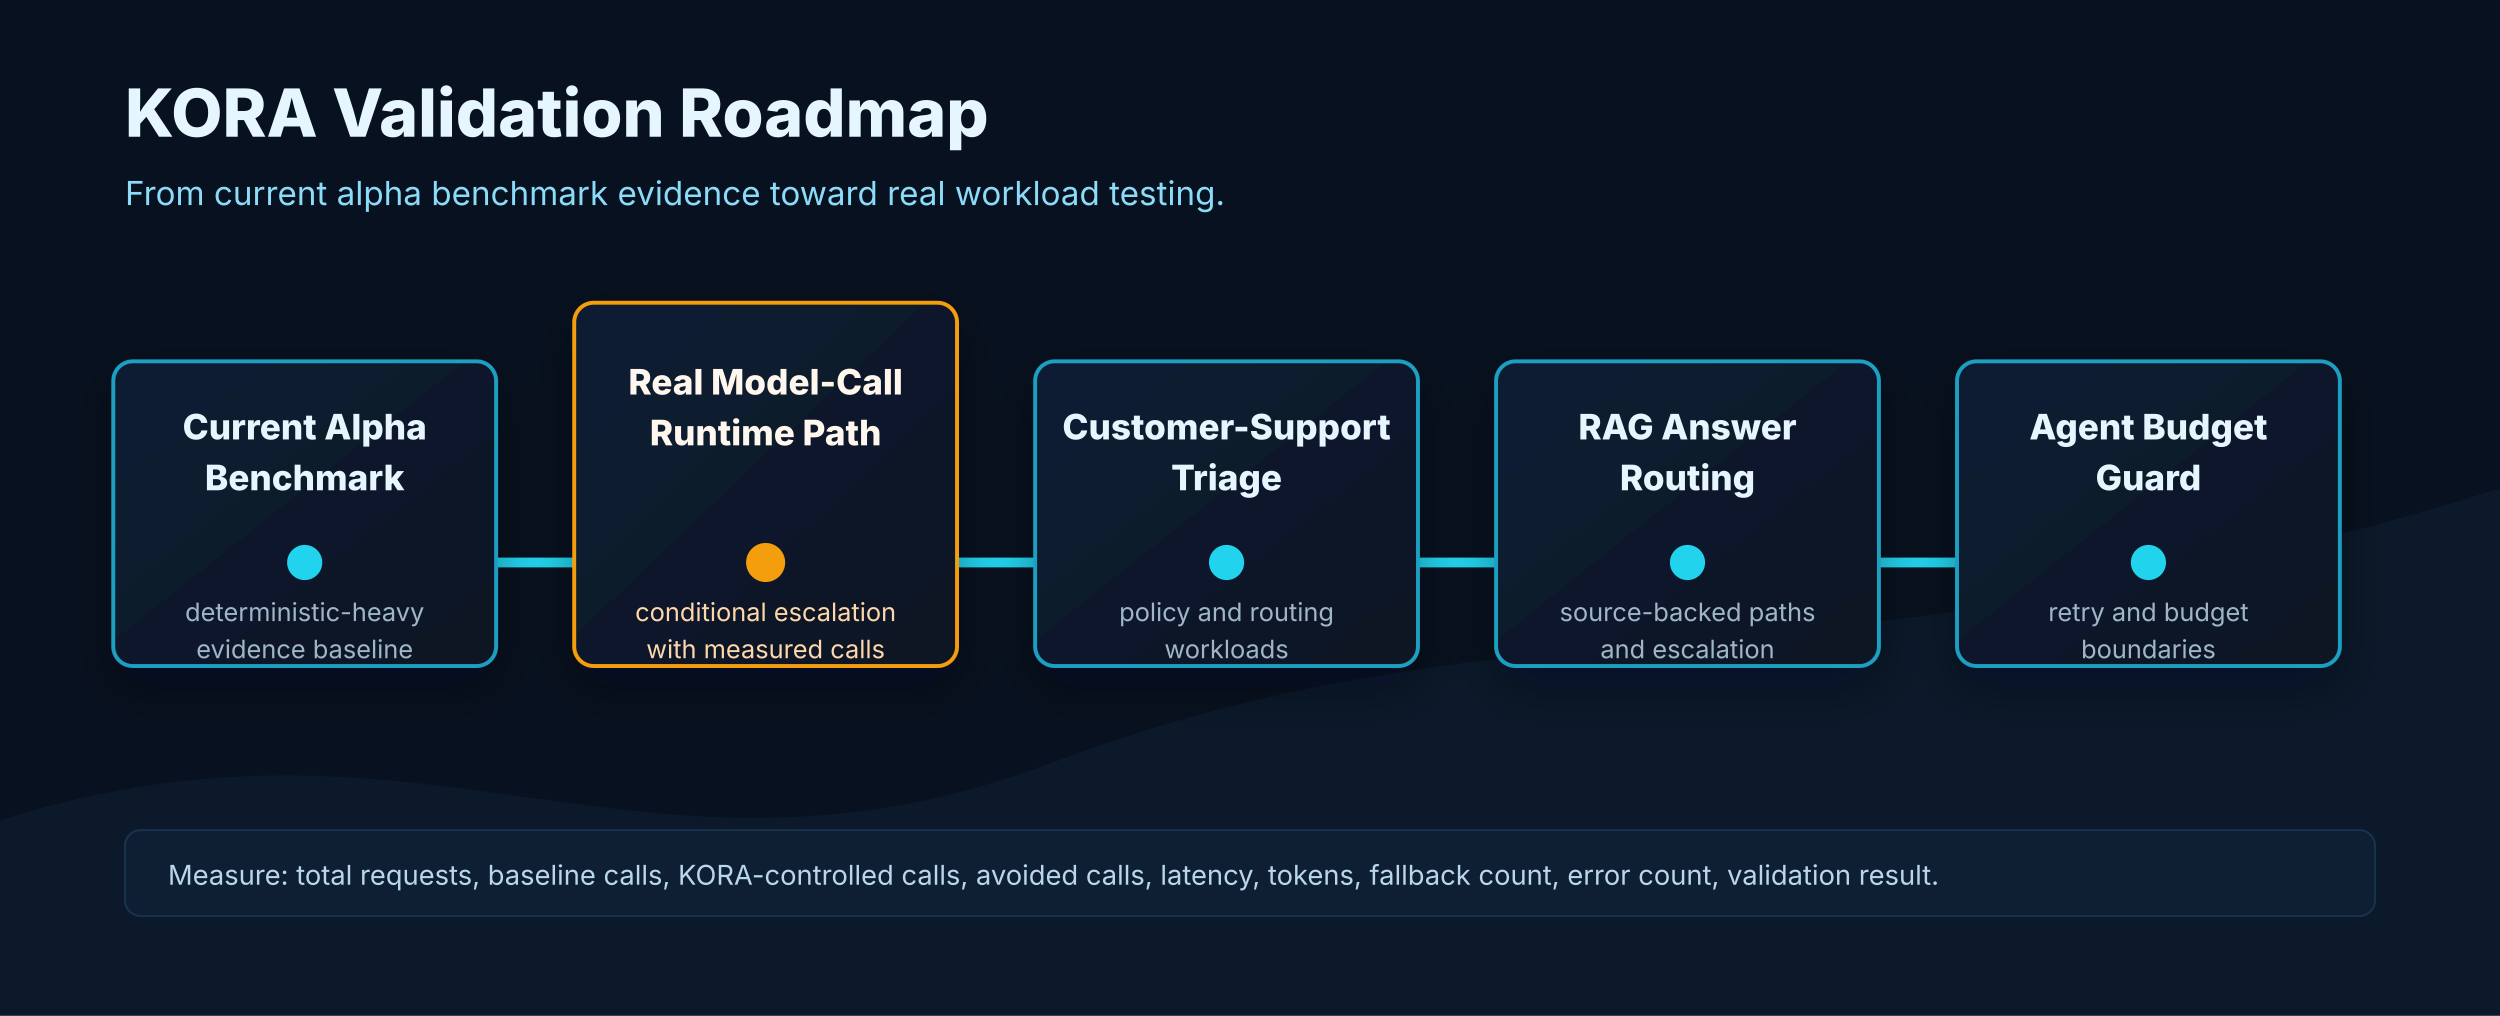
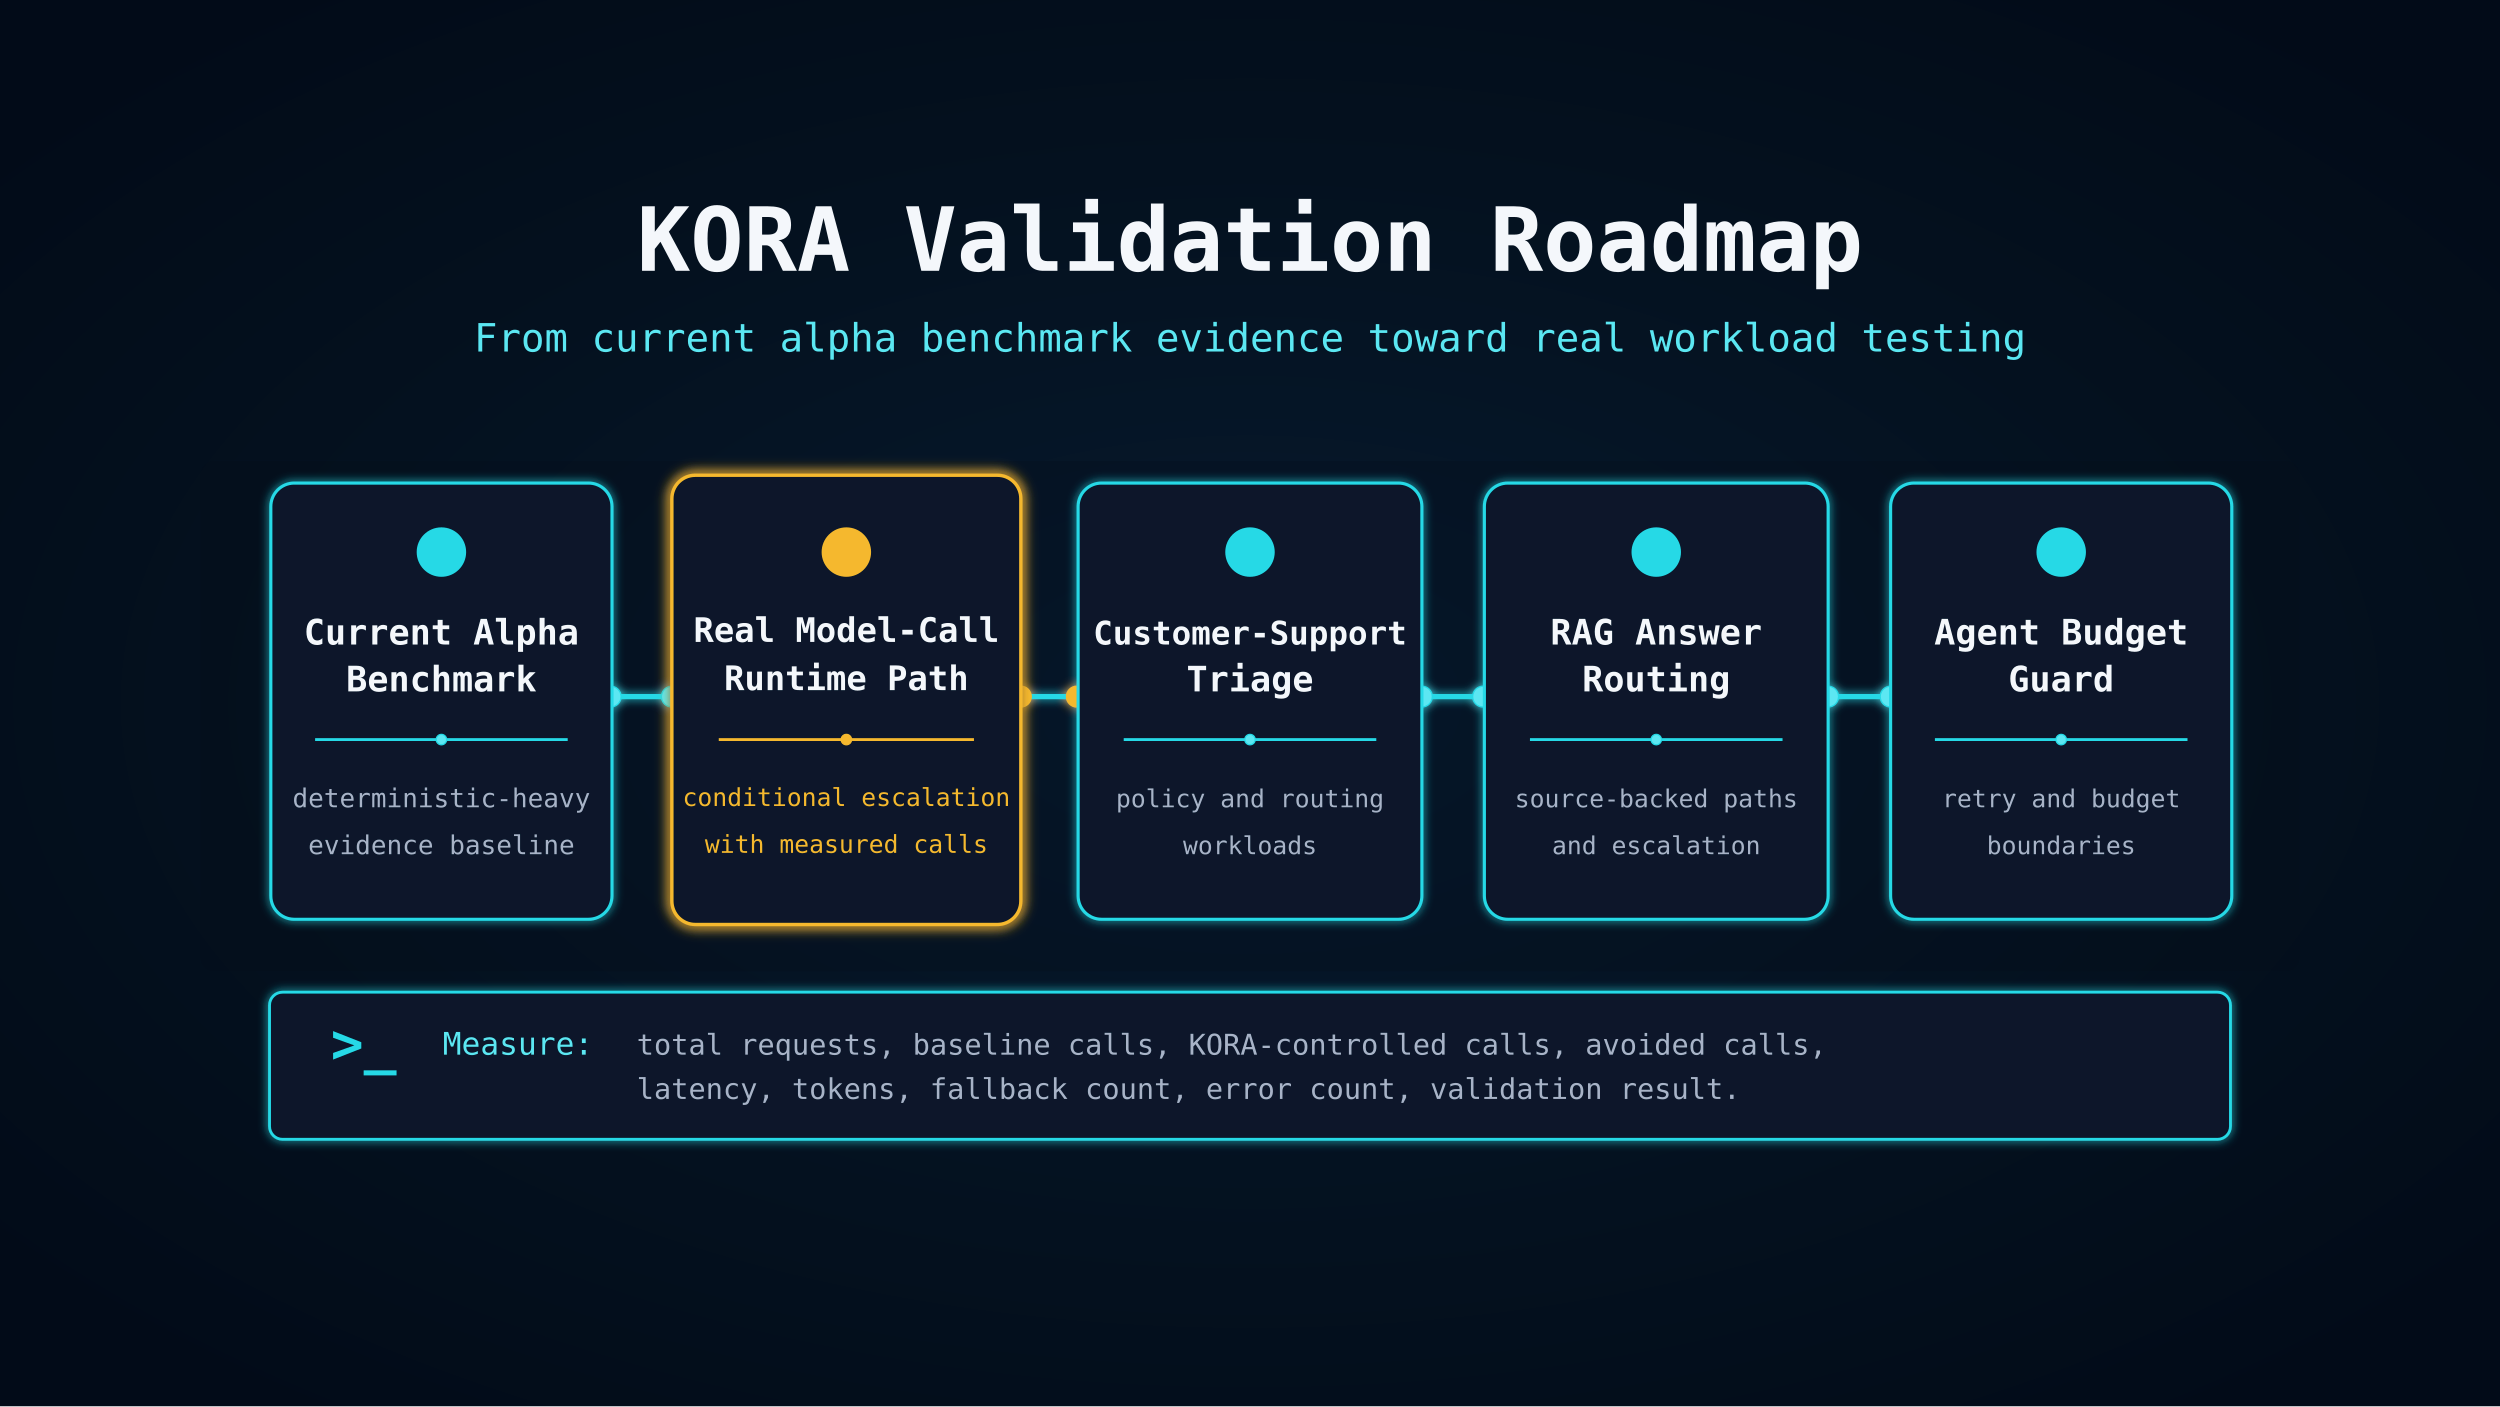
- <svg xmlns="http://www.w3.org/2000/svg" width="1280" height="520" viewBox="0 0 1280 520" role="img" aria-labelledby="title desc">
+ <svg xmlns="http://www.w3.org/2000/svg" width="1920" height="1080" viewBox="0 0 1920 1080" role="img" aria-labelledby="title desc">
  <defs>
-     <filter id="shadow" x="-10%" y="-20%" width="120%" height="140%">
-       <feDropShadow dx="0" dy="10" stdDeviation="12" flood-color="#020617" flood-opacity="0.35" />
+     <radialGradient id="bg" cx="50%" cy="50%" r="64%">
+       <stop offset="0" stop-color="#071A2F" />
+       <stop offset="0.6" stop-color="#04111F" />
+       <stop offset="1" stop-color="#020B18" />
+     </radialGradient>
+     <filter id="cyanGlow" x="-40%" y="-40%" width="180%" height="180%">
+       <feGaussianBlur stdDeviation="3.5" result="b" />
+       <feMerge>
+         <feMergeNode in="b" />
+         <feMergeNode in="SourceGraphic" />
+       </feMerge>
    </filter>
-     <linearGradient id="panel" x1="0" y1="0" x2="1" y2="1">
-       <stop offset="0" stop-color="#0f1f33" />
-       <stop offset="1" stop-color="#0a1322" />
-     </linearGradient>
+     <filter id="amberGlow" x="-40%" y="-40%" width="180%" height="180%">
+       <feGaussianBlur stdDeviation="4.5" result="b" />
+       <feMerge>
+         <feMergeNode in="b" />
+         <feMergeNode in="SourceGraphic" />
+       </feMerge>
+     </filter>
+     <style>
+       .font { font-family: "IBM Plex Mono", "JetBrains Mono", "Roboto Mono", Menlo, Consolas, monospace; }
+       .title { fill: #F4F7FB; font-size: 68px; font-weight: 800; }
+       .subtitle { fill: #5BE7F2; font-size: 30px; }
+       .card { fill: #071629; stroke: #25D9E6; stroke-width: 2.4; }
+       .amberCard { fill: #071629; stroke: #F5B82E; stroke-width: 2.6; }
+       .cyan { fill: #5BE7F2; stroke: #25D9E6; }
+       .amber { fill: #F5B82E; stroke: #F5B82E; }
+       .white { fill: #F4F7FB; }
+       .muted { fill: #A8B3C7; }
+       .line { stroke: #25D9E6; stroke-width: 4; fill: none; }
+       .thin { stroke-width: 2.2; fill: none; }
+     </style>
  </defs>
-   <rect width="1280" height="520" fill="#08111f" />
-   <path d="M0 420 C220 350 330 470 540 390 C780 300 930 360 1280 250 L1280 520 L0 520 Z" fill="#0b1b2d" opacity="0.8" />
-   <text x="64" y="70" fill="#e6f6ff" font-family="Inter, Arial, sans-serif" font-size="34" font-weight="800">KORA Validation Roadmap</text>
-   <text x="64" y="105" fill="#8bdcf8" font-family="Inter, Arial, sans-serif" font-size="17">From current alpha benchmark evidence toward real workload testing.</text>
-   <g fill="none" stroke="#22d3ee" stroke-width="5" stroke-linecap="round" stroke-linejoin="round">
-     <path d="M170 288 H1078" />
-     <path d="M1052 272 L1078 288 L1052 304" />
+   <rect width="1920" height="1080" fill="url(#bg)" />
+   <rect x="154" y="354" width="1612" height="392" rx="10" fill="#020B18" opacity="0.25" />
+   <text x="960" y="208" class="font title" text-anchor="middle">KORA Validation Roadmap</text>
+   <text x="960" y="270" class="font subtitle" text-anchor="middle">From current alpha benchmark evidence toward real workload testing</text>
+   <g class="font" filter="url(#cyanGlow)">
+     <path class="line" d="M469 535 H516 M784 535 H827 M1092 535 H1139 M1404 535 H1452" />
+     <circle cx="469" cy="535" r="8" class="cyan" />
+     <circle cx="516" cy="535" r="8" class="cyan" />
+     <circle cx="784" cy="535" r="8" fill="#F5B82E" stroke="#F5B82E" />
+     <circle cx="827" cy="535" r="8" fill="#F5B82E" stroke="#F5B82E" />
+     <circle cx="1092" cy="535" r="8" class="cyan" />
+     <circle cx="1139" cy="535" r="8" class="cyan" />
+     <circle cx="1404" cy="535" r="8" class="cyan" />
+     <circle cx="1452" cy="535" r="8" class="cyan" />
+     <g transform="translate(208 371)">
+       <rect width="262" height="335" rx="18" class="card" />
+       <circle cx="131" cy="53" r="19" fill="#25D9E6" />
+       <text x="131" y="124" class="white" font-size="27" font-weight="700" text-anchor="middle">Current Alpha</text>
+       <text x="131" y="160" class="white" font-size="27" font-weight="700" text-anchor="middle">Benchmark</text>
+       <path d="M34 197 h194" class="cyan thin" />
+       <circle cx="131" cy="197" r="4" class="cyan" />
+       <text x="131" y="249" class="muted" font-size="20" text-anchor="middle">deterministic-heavy</text>
+       <text x="131" y="285" class="muted" font-size="20" text-anchor="middle">evidence baseline</text>
+     </g>
+     <g transform="translate(516 365)" filter="url(#amberGlow)">
+       <rect width="268" height="345" rx="18" class="amberCard" />
+       <circle cx="134" cy="59" r="19" fill="#F5B82E" />
+       <text x="134" y="128" class="white" font-size="26" font-weight="700" text-anchor="middle">Real Model-Call</text>
+       <text x="134" y="165" class="white" font-size="26" font-weight="700" text-anchor="middle">Runtime Path</text>
+       <path d="M36 203 h196" class="amber thin" />
+       <circle cx="134" cy="203" r="4" class="amber" />
+       <text x="134" y="254" fill="#F5B82E" font-size="19" text-anchor="middle">conditional escalation</text>
+       <text x="134" y="290" fill="#F5B82E" font-size="19" text-anchor="middle">with measured calls</text>
+     </g>
+     <g transform="translate(828 371)">
+       <rect width="264" height="335" rx="18" class="card" />
+       <circle cx="132" cy="53" r="19" fill="#25D9E6" />
+       <text x="132" y="124" class="white" font-size="25" font-weight="700" text-anchor="middle">Customer-Support</text>
+       <text x="132" y="160" class="white" font-size="27" font-weight="700" text-anchor="middle">Triage</text>
+       <path d="M35 197 h194" class="cyan thin" />
+       <circle cx="132" cy="197" r="4" class="cyan" />
+       <text x="132" y="249" class="muted" font-size="19" text-anchor="middle">policy and routing</text>
+       <text x="132" y="285" class="muted" font-size="19" text-anchor="middle">workloads</text>
+     </g>
+     <g transform="translate(1140 371)">
+       <rect width="264" height="335" rx="18" class="card" />
+       <circle cx="132" cy="53" r="19" fill="#25D9E6" />
+       <text x="132" y="124" class="white" font-size="27" font-weight="700" text-anchor="middle">RAG Answer</text>
+       <text x="132" y="160" class="white" font-size="27" font-weight="700" text-anchor="middle">Routing</text>
+       <path d="M35 197 h194" class="cyan thin" />
+       <circle cx="132" cy="197" r="4" class="cyan" />
+       <text x="132" y="249" class="muted" font-size="19" text-anchor="middle">source-backed paths</text>
+       <text x="132" y="285" class="muted" font-size="19" text-anchor="middle">and escalation</text>
+     </g>
+     <g transform="translate(1452 371)">
+       <rect width="262" height="335" rx="18" class="card" />
+       <circle cx="131" cy="53" r="19" fill="#25D9E6" />
+       <text x="131" y="124" class="white" font-size="27" font-weight="700" text-anchor="middle">Agent Budget</text>
+       <text x="131" y="160" class="white" font-size="27" font-weight="700" text-anchor="middle">Guard</text>
+       <path d="M34 197 h194" class="cyan thin" />
+       <circle cx="131" cy="197" r="4" class="cyan" />
+       <text x="131" y="249" class="muted" font-size="19" text-anchor="middle">retry and budget</text>
+       <text x="131" y="285" class="muted" font-size="19" text-anchor="middle">boundaries</text>
+     </g>
  </g>
-   <g font-family="Inter, Arial, sans-serif" text-anchor="middle" filter="url(#shadow)">
-     <g fill="url(#panel)" stroke="#1f9fc1" stroke-width="2">
-       <rect x="58" y="185" width="196" height="156" rx="10" />
-       <rect x="294" y="155" width="196" height="186" rx="10" stroke="#f59e0b" />
-       <rect x="530" y="185" width="196" height="156" rx="10" />
-       <rect x="766" y="185" width="196" height="156" rx="10" />
-       <rect x="1002" y="185" width="196" height="156" rx="10" />
-     </g>
-     <circle cx="156" cy="288" r="9" fill="#22d3ee" />
-     <circle cx="392" cy="288" r="10" fill="#f59e0b" />
-     <circle cx="628" cy="288" r="9" fill="#22d3ee" />
-     <circle cx="864" cy="288" r="9" fill="#22d3ee" />
-     <circle cx="1100" cy="288" r="9" fill="#22d3ee" />
-   </g>
-   <g font-family="Inter, Arial, sans-serif" text-anchor="middle">
-     <text x="156" y="225" fill="#e6f6ff" font-size="18" font-weight="800">Current Alpha</text>
-     <text x="156" y="251" fill="#e6f6ff" font-size="18" font-weight="800">Benchmark</text>
-     <text x="156" y="318" fill="#9fb6c9" font-size="13">deterministic-heavy</text>
-     <text x="156" y="337" fill="#9fb6c9" font-size="13">evidence baseline</text>
-     <text x="392" y="202" fill="#fff7ed" font-size="18" font-weight="800">Real Model-Call</text>
-     <text x="392" y="228" fill="#fff7ed" font-size="18" font-weight="800">Runtime Path</text>
-     <text x="392" y="318" fill="#fed7aa" font-size="13">conditional escalation</text>
-     <text x="392" y="337" fill="#fed7aa" font-size="13">with measured calls</text>
-     <text x="628" y="225" fill="#e6f6ff" font-size="18" font-weight="800">Customer-Support</text>
-     <text x="628" y="251" fill="#e6f6ff" font-size="18" font-weight="800">Triage</text>
-     <text x="628" y="318" fill="#9fb6c9" font-size="13">policy and routing</text>
-     <text x="628" y="337" fill="#9fb6c9" font-size="13">workloads</text>
-     <text x="864" y="225" fill="#e6f6ff" font-size="18" font-weight="800">RAG Answer</text>
-     <text x="864" y="251" fill="#e6f6ff" font-size="18" font-weight="800">Routing</text>
-     <text x="864" y="318" fill="#9fb6c9" font-size="13">source-backed paths</text>
-     <text x="864" y="337" fill="#9fb6c9" font-size="13">and escalation</text>
-     <text x="1100" y="225" fill="#e6f6ff" font-size="18" font-weight="800">Agent Budget</text>
-     <text x="1100" y="251" fill="#e6f6ff" font-size="18" font-weight="800">Guard</text>
-     <text x="1100" y="318" fill="#9fb6c9" font-size="13">retry and budget</text>
-     <text x="1100" y="337" fill="#9fb6c9" font-size="13">boundaries</text>
-   </g>
-   <g font-family="Inter, Arial, sans-serif" font-size="14">
-     <rect x="64" y="425" width="1152" height="44" rx="8" fill="#0f1f33" stroke="#17334d" />
-     <text x="86" y="453" fill="#b9d7e8">Measure: total requests, baseline calls, KORA-controlled calls, avoided calls, latency, tokens, fallback count, error count, validation result.</text>
+   <g class="font" filter="url(#cyanGlow)">
+     <rect x="207" y="762" width="1506" height="113" rx="10" fill="#071629" stroke="#25D9E6" stroke-width="2.2" />
+     <text x="254" y="816" fill="#25D9E6" font-size="42" font-weight="700">&gt;_</text>
+     <text x="340" y="810" fill="#5BE7F2" font-size="24">Measure:</text>
+     <text x="489" y="810" class="muted" font-size="22">total requests, baseline calls, KORA-controlled calls, avoided calls,</text>
+     <text x="489" y="844" class="muted" font-size="22">latency, tokens, fallback count, error count, validation result.</text>
  </g>
</svg>
